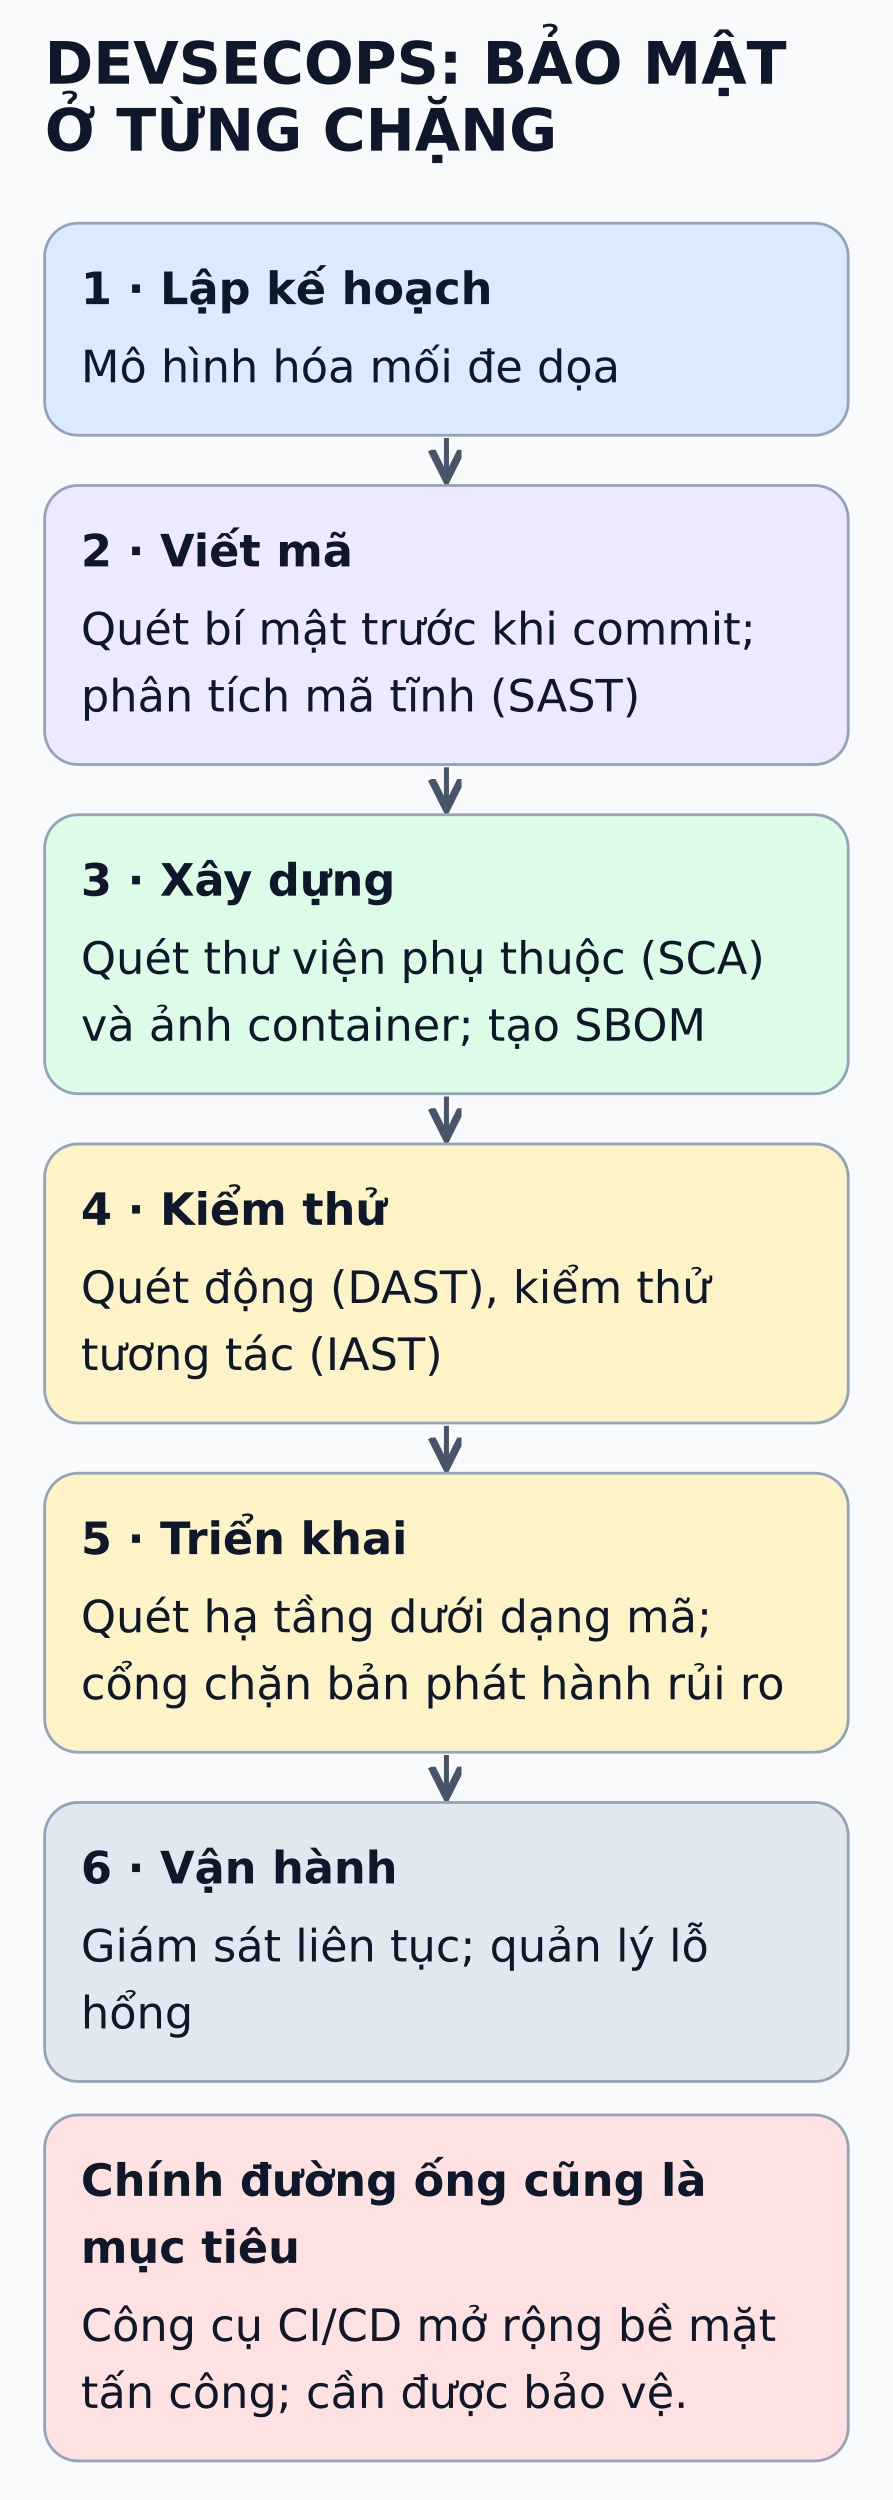
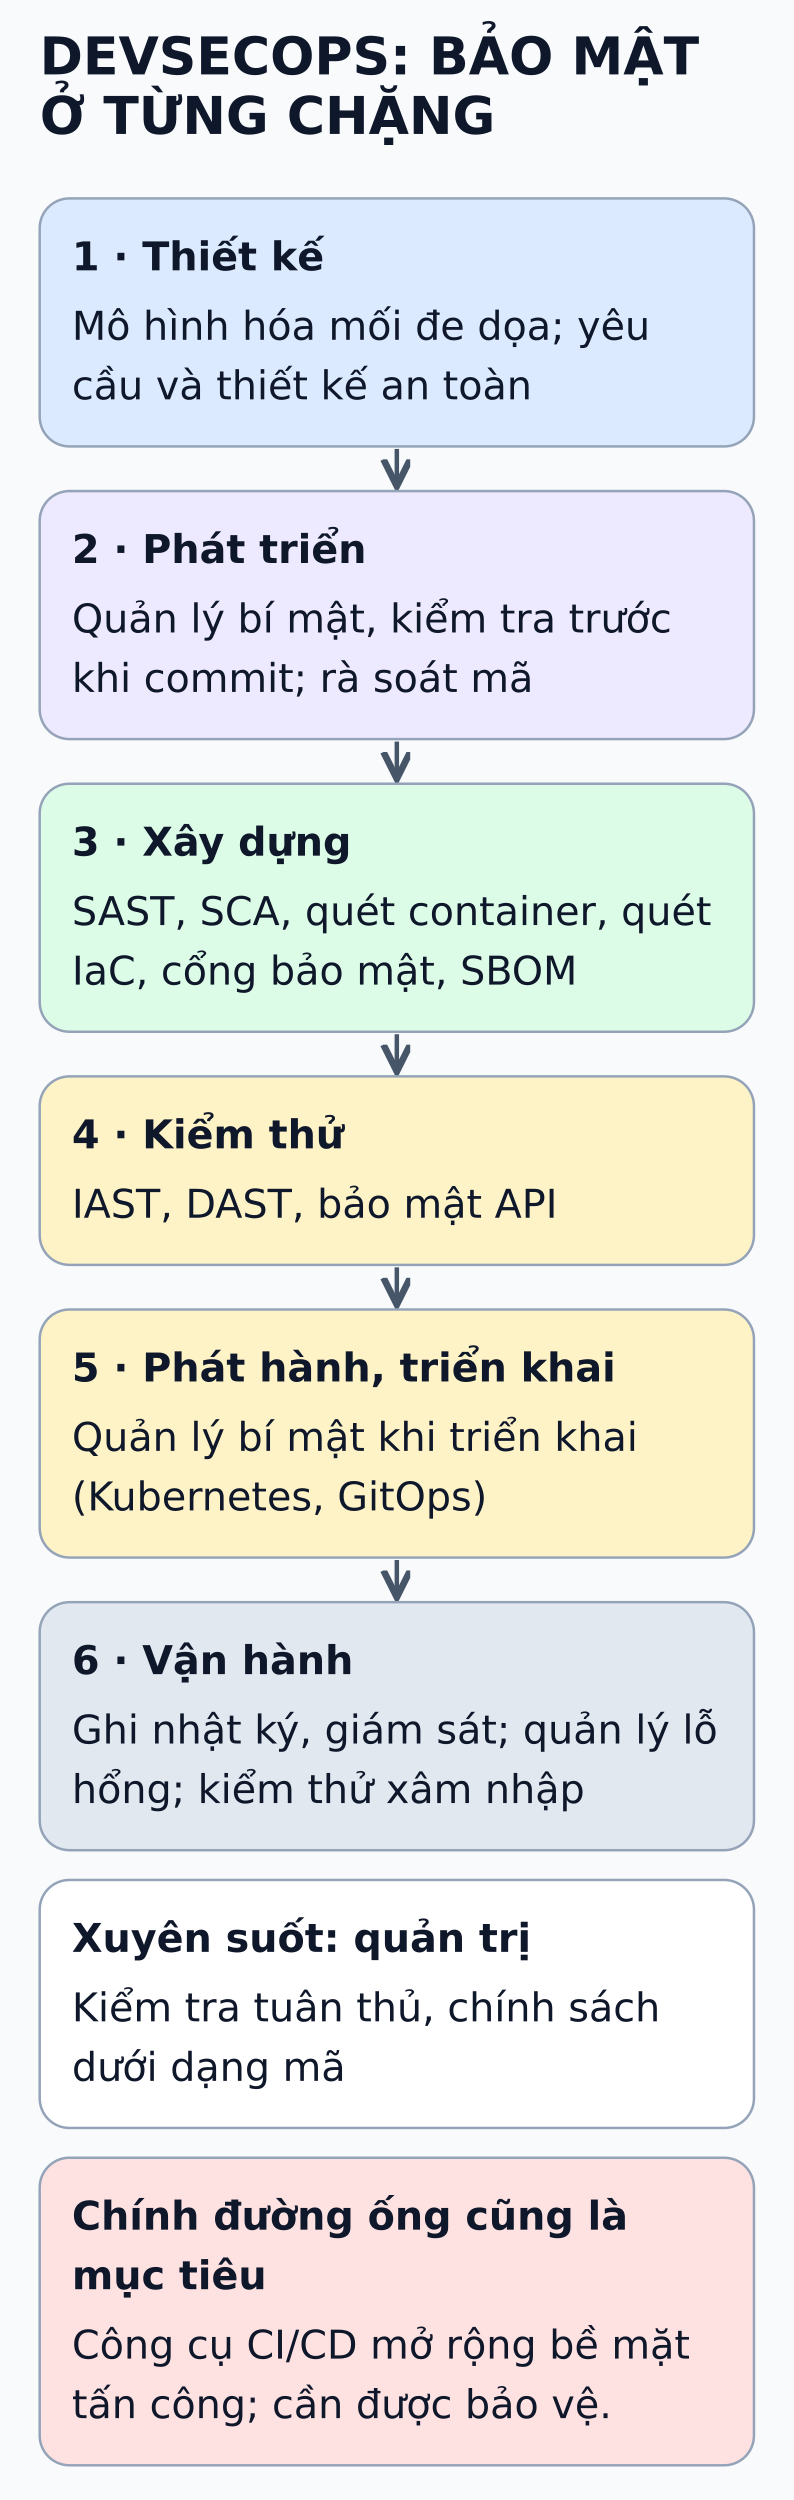
- <svg xmlns="http://www.w3.org/2000/svg" viewBox="0 0 320 896" width="320" height="896" role="img" aria-labelledby="title desc">
+ <svg xmlns="http://www.w3.org/2000/svg" viewBox="0 0 320 1008" width="320" height="1008" role="img" aria-labelledby="title desc">
  <defs>
    <marker id="arrow" markerWidth="8" markerHeight="8" refX="6" refY="3" orient="auto">
      <path d="M0,0 L6,3 L0,6" fill="none" stroke="#475569" stroke-width="1.5" />
    </marker>
  </defs>
-   <rect width="320" height="896" fill="#f8fafc" />
+   <rect width="320" height="1008" fill="#f8fafc" />
  <g font-family="DejaVu Sans, Arial, sans-serif" fill="#0f172a">
    <text x="16" y="30" font-size="21" font-weight="bold">DEVSECOPS: BẢO MẬT</text>
    <text x="16" y="54" font-size="21" font-weight="bold">Ở TỪNG CHẶNG</text>
-     <rect x="16" y="80" width="288" height="76" rx="12" fill="#dbeafe" stroke="#94a3b8" />
-     <text x="29" y="109" font-size="16" font-weight="bold">1 · Lập kế hoạch</text>
-     <text x="29" y="137" font-size="16" font-weight="normal">Mô hình hóa mối đe dọa</text>
-     <line x1="160" y1="157" x2="160" y2="172" stroke="#475569" stroke-width="1.8" marker-end="url(#arrow)" />
-     <rect x="16" y="174" width="288" height="100" rx="12" fill="#ede9fe" stroke="#94a3b8" />
-     <text x="29" y="203" font-size="16" font-weight="bold">2 · Viết mã</text>
-     <text x="29" y="231" font-size="16" font-weight="normal">Quét bí mật trước khi commit;</text>
-     <text x="29" y="255" font-size="16" font-weight="normal">phân tích mã tĩnh (SAST)</text>
-     <line x1="160" y1="275" x2="160" y2="290" stroke="#475569" stroke-width="1.8" marker-end="url(#arrow)" />
-     <rect x="16" y="292" width="288" height="100" rx="12" fill="#dcfce7" stroke="#94a3b8" />
-     <text x="29" y="321" font-size="16" font-weight="bold">3 · Xây dựng</text>
-     <text x="29" y="349" font-size="16" font-weight="normal">Quét thư viện phụ thuộc (SCA)</text>
-     <text x="29" y="373" font-size="16" font-weight="normal">và ảnh container; tạo SBOM</text>
-     <line x1="160" y1="393" x2="160" y2="408" stroke="#475569" stroke-width="1.8" marker-end="url(#arrow)" />
-     <rect x="16" y="410" width="288" height="100" rx="12" fill="#fef3c7" stroke="#94a3b8" />
-     <text x="29" y="439" font-size="16" font-weight="bold">4 · Kiểm thử</text>
-     <text x="29" y="467" font-size="16" font-weight="normal">Quét động (DAST), kiểm thử</text>
-     <text x="29" y="491" font-size="16" font-weight="normal">tương tác (IAST)</text>
+     <rect x="16" y="80" width="288" height="100" rx="12" fill="#dbeafe" stroke="#94a3b8" />
+     <text x="29" y="109" font-size="16" font-weight="bold">1 · Thiết kế</text>
+     <text x="29" y="137" font-size="16" font-weight="normal">Mô hình hóa mối đe dọa; yêu</text>
+     <text x="29" y="161" font-size="16" font-weight="normal">cầu và thiết kế an toàn</text>
+     <line x1="160" y1="181" x2="160" y2="196" stroke="#475569" stroke-width="1.8" marker-end="url(#arrow)" />
+     <rect x="16" y="198" width="288" height="100" rx="12" fill="#ede9fe" stroke="#94a3b8" />
+     <text x="29" y="227" font-size="16" font-weight="bold">2 · Phát triển</text>
+     <text x="29" y="255" font-size="16" font-weight="normal">Quản lý bí mật, kiểm tra trước</text>
+     <text x="29" y="279" font-size="16" font-weight="normal">khi commit; rà soát mã</text>
+     <line x1="160" y1="299" x2="160" y2="314" stroke="#475569" stroke-width="1.8" marker-end="url(#arrow)" />
+     <rect x="16" y="316" width="288" height="100" rx="12" fill="#dcfce7" stroke="#94a3b8" />
+     <text x="29" y="345" font-size="16" font-weight="bold">3 · Xây dựng</text>
+     <text x="29" y="373" font-size="16" font-weight="normal">SAST, SCA, quét container, quét</text>
+     <text x="29" y="397" font-size="16" font-weight="normal">IaC, cổng bảo mật, SBOM</text>
+     <line x1="160" y1="417" x2="160" y2="432" stroke="#475569" stroke-width="1.8" marker-end="url(#arrow)" />
+     <rect x="16" y="434" width="288" height="76" rx="12" fill="#fef3c7" stroke="#94a3b8" />
+     <text x="29" y="463" font-size="16" font-weight="bold">4 · Kiểm thử</text>
+     <text x="29" y="491" font-size="16" font-weight="normal">IAST, DAST, bảo mật API</text>
    <line x1="160" y1="511" x2="160" y2="526" stroke="#475569" stroke-width="1.8" marker-end="url(#arrow)" />
    <rect x="16" y="528" width="288" height="100" rx="12" fill="#fef3c7" stroke="#94a3b8" />
-     <text x="29" y="557" font-size="16" font-weight="bold">5 · Triển khai</text>
-     <text x="29" y="585" font-size="16" font-weight="normal">Quét hạ tầng dưới dạng mã;</text>
-     <text x="29" y="609" font-size="16" font-weight="normal">cổng chặn bản phát hành rủi ro</text>
+     <text x="29" y="557" font-size="16" font-weight="bold">5 · Phát hành, triển khai</text>
+     <text x="29" y="585" font-size="16" font-weight="normal">Quản lý bí mật khi triển khai</text>
+     <text x="29" y="609" font-size="16" font-weight="normal">(Kubernetes, GitOps)</text>
    <line x1="160" y1="629" x2="160" y2="644" stroke="#475569" stroke-width="1.8" marker-end="url(#arrow)" />
    <rect x="16" y="646" width="288" height="100" rx="12" fill="#e2e8f0" stroke="#94a3b8" />
    <text x="29" y="675" font-size="16" font-weight="bold">6 · Vận hành</text>
-     <text x="29" y="703" font-size="16" font-weight="normal">Giám sát liên tục; quản lý lỗ</text>
-     <text x="29" y="727" font-size="16" font-weight="normal">hổng</text>
-     <rect x="16" y="758" width="288" height="124" rx="12" fill="#fee2e2" stroke="#94a3b8" />
-     <text x="29" y="787" font-size="16" font-weight="bold">Chính đường ống cũng là</text>
-     <text x="29" y="811" font-size="16" font-weight="bold">mục tiêu</text>
-     <text x="29" y="839" font-size="16" font-weight="normal">Công cụ CI/CD mở rộng bề mặt</text>
-     <text x="29" y="863" font-size="16" font-weight="normal">tấn công; cần được bảo vệ.</text>
+     <text x="29" y="703" font-size="16" font-weight="normal">Ghi nhật ký, giám sát; quản lý lỗ</text>
+     <text x="29" y="727" font-size="16" font-weight="normal">hổng; kiểm thử xâm nhập</text>
+     <rect x="16" y="758" width="288" height="100" rx="12" fill="#ffffff" stroke="#94a3b8" />
+     <text x="29" y="787" font-size="16" font-weight="bold">Xuyên suốt: quản trị</text>
+     <text x="29" y="815" font-size="16" font-weight="normal">Kiểm tra tuân thủ, chính sách</text>
+     <text x="29" y="839" font-size="16" font-weight="normal">dưới dạng mã</text>
+     <rect x="16" y="870" width="288" height="124" rx="12" fill="#fee2e2" stroke="#94a3b8" />
+     <text x="29" y="899" font-size="16" font-weight="bold">Chính đường ống cũng là</text>
+     <text x="29" y="923" font-size="16" font-weight="bold">mục tiêu</text>
+     <text x="29" y="951" font-size="16" font-weight="normal">Công cụ CI/CD mở rộng bề mặt</text>
+     <text x="29" y="975" font-size="16" font-weight="normal">tấn công; cần được bảo vệ.</text>
  </g>
</svg>
